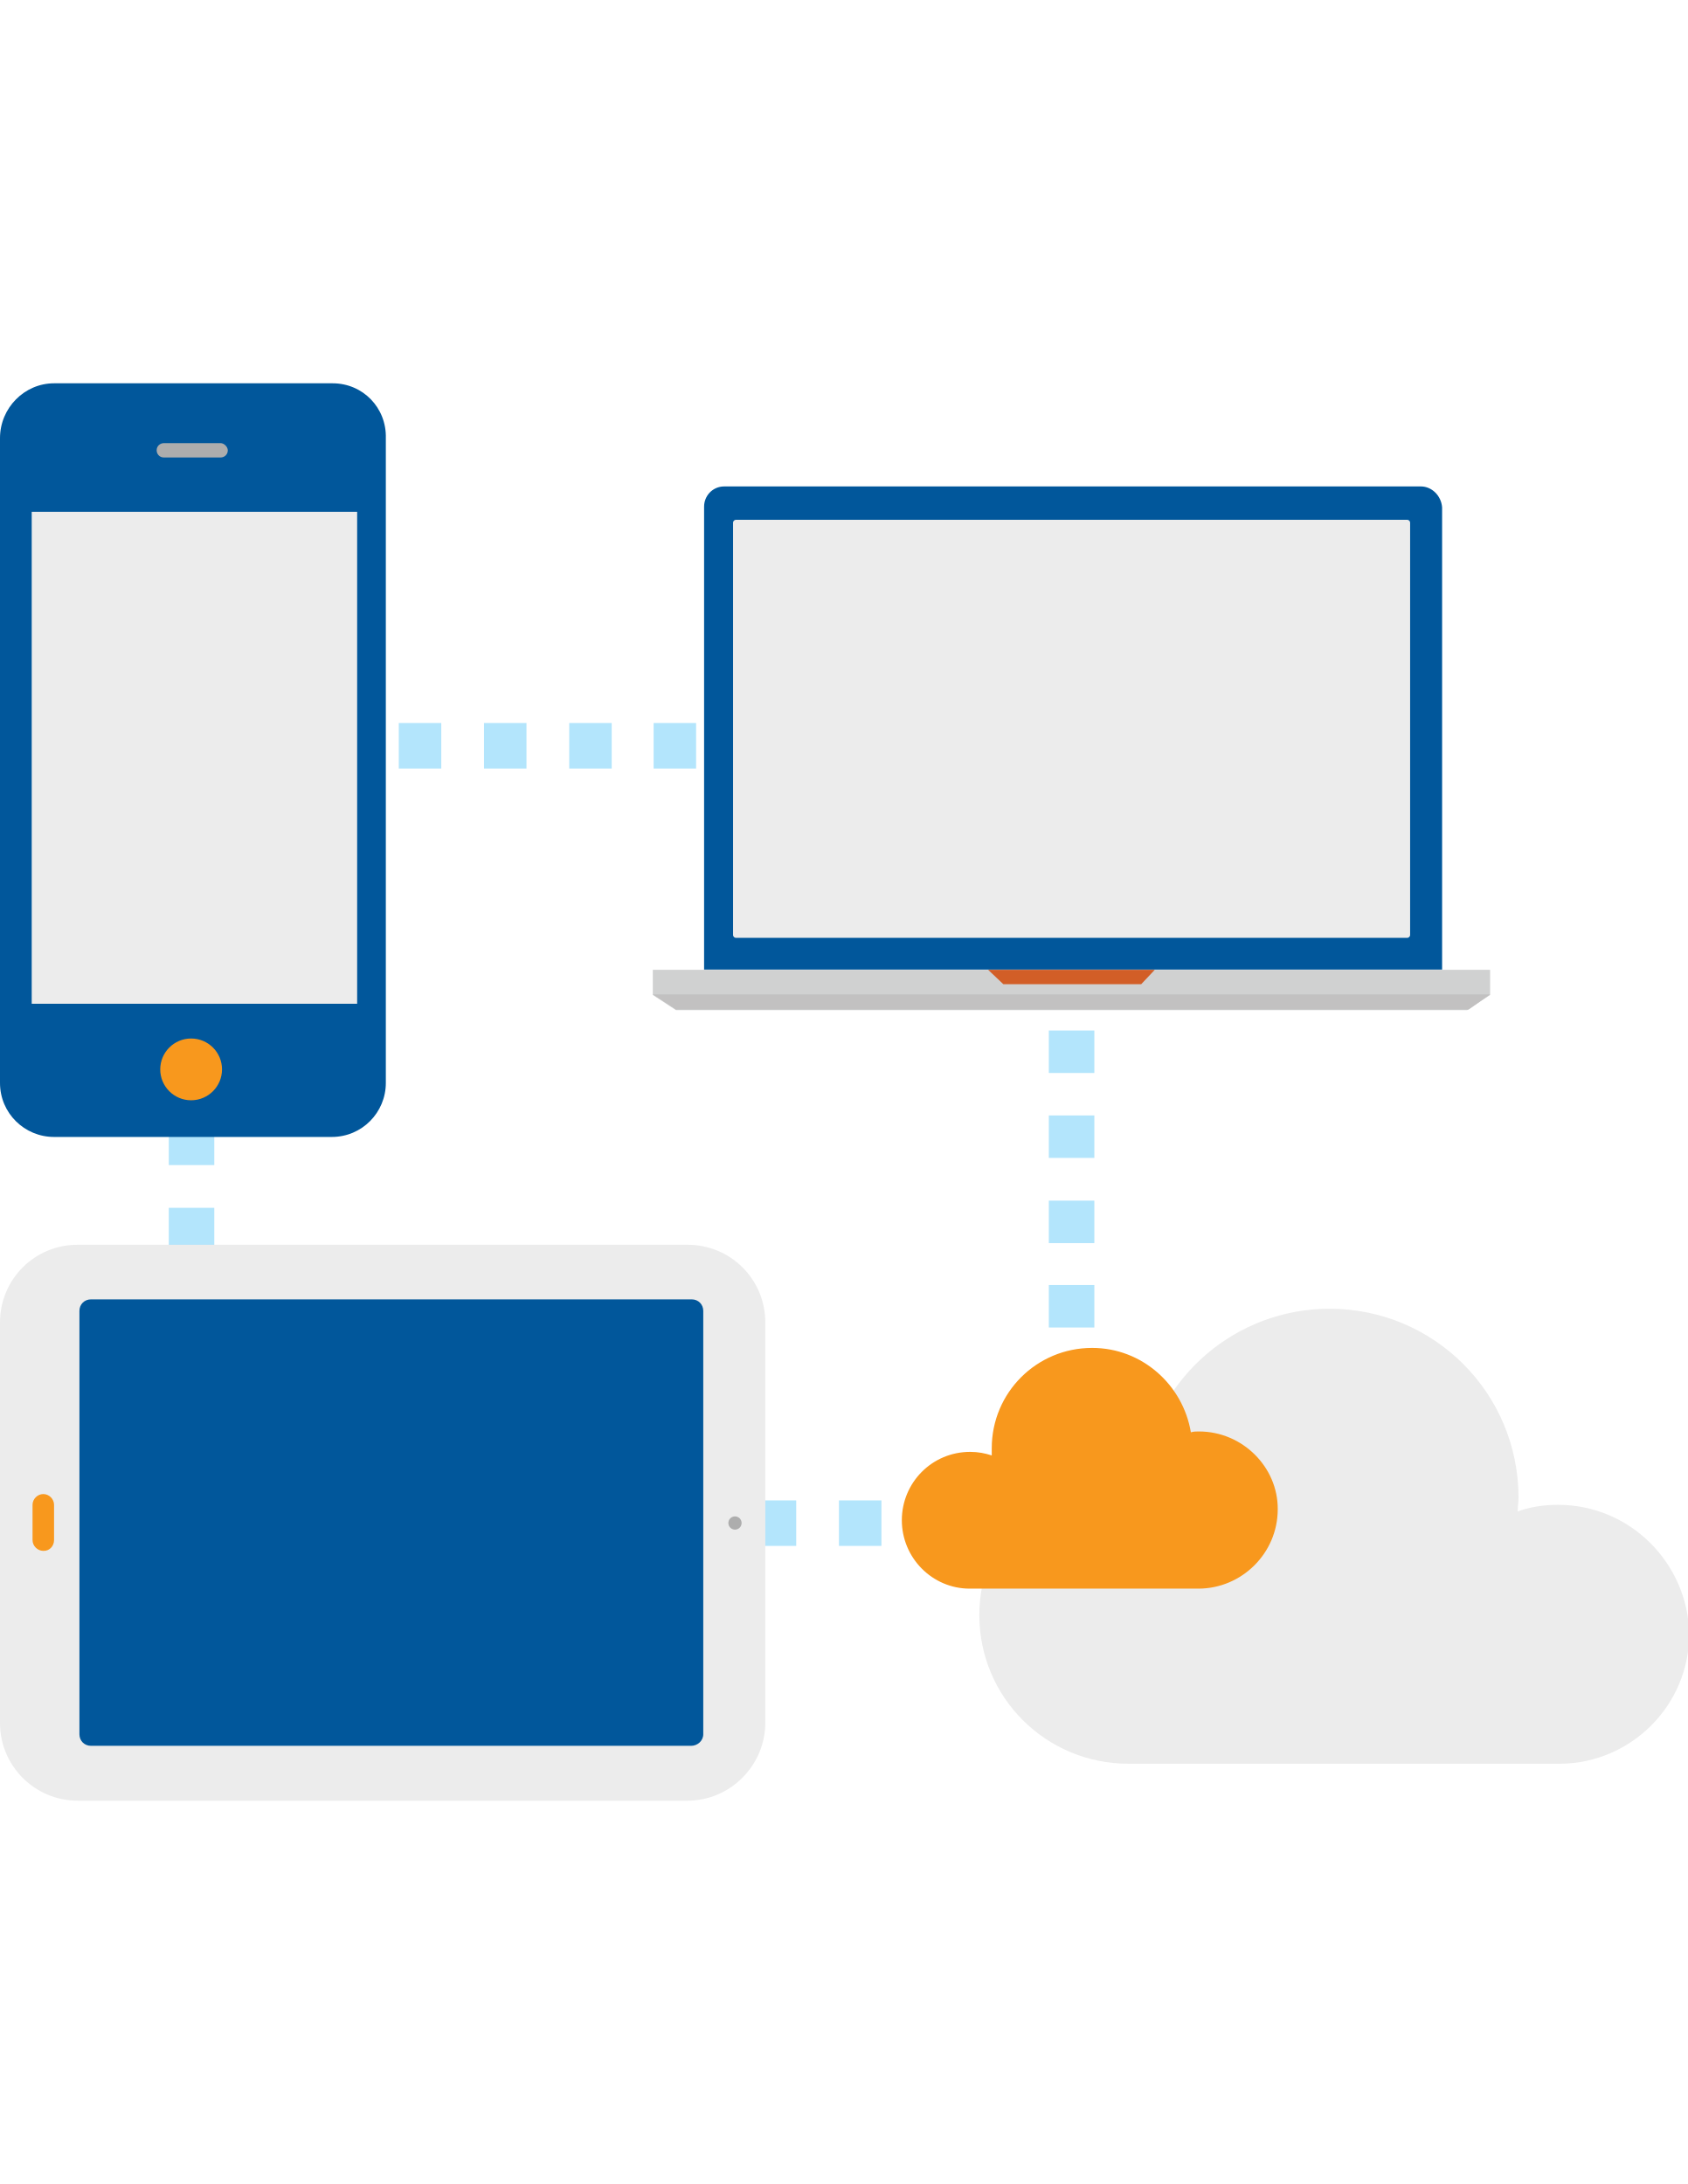
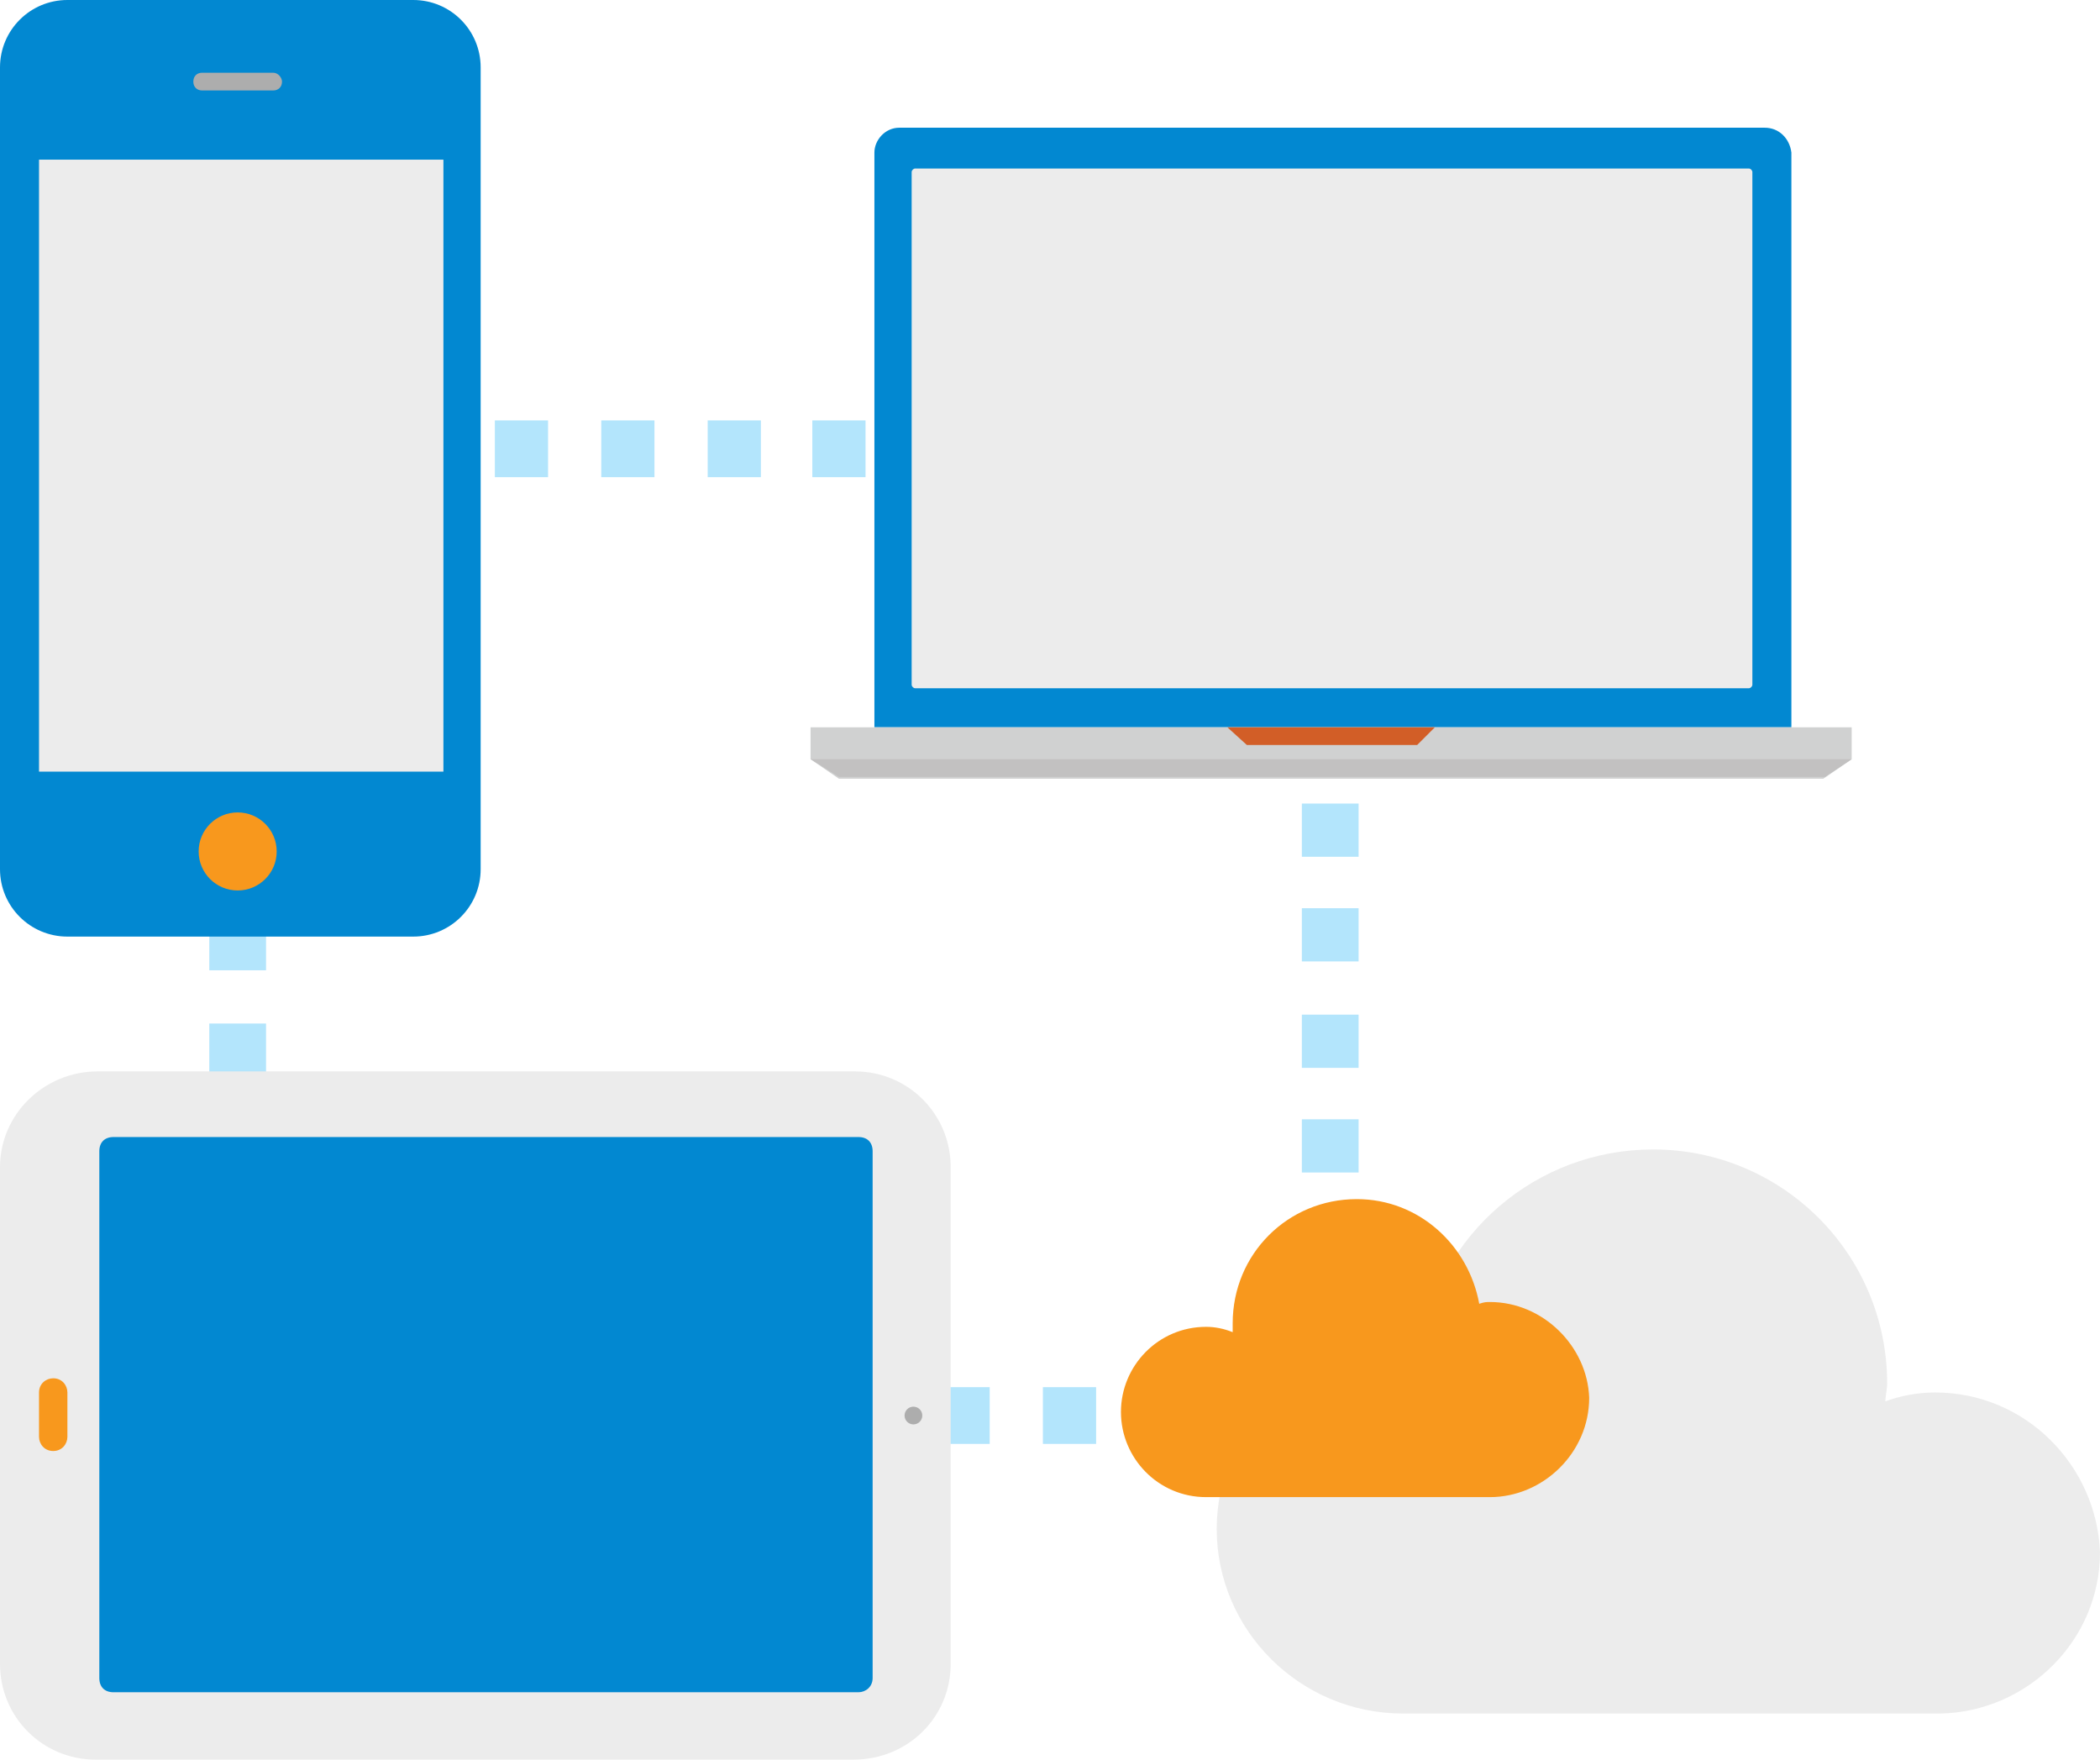
- <svg xmlns="http://www.w3.org/2000/svg" version="1.1" id="Layer_1" x="0px" y="0px" viewBox="0 0 612 792" enable-background="new 0 0 612 792" xml:space="preserve">
+ <svg xmlns="http://www.w3.org/2000/svg" version="1.1" id="Layer_1" x="0px" y="0px" viewBox="71.4 26.9 118.4 99.2" enable-background="new 71.4 26.9 118.4 99.2" xml:space="preserve">
  <g>
-     <path fill="#B3E5FC" d="M77.7,484H61.2v-15.4h16.5V484z M77.7,453.4H61.2V438h16.5V453.4z M77.7,422.5H61.2v-15.4h16.5V422.5z    M77.7,391.7H61.2v-15.4h16.5V391.7z" />
+     <path fill="#B3E5FC" d="M86.4,93.5h-3.2v-3h3.2V93.5z M86.4,87.6h-3.2v-3h3.2V87.6z M86.4,81.6h-3.2v-3h3.2V81.6z M86.4,75.7h-3.2   v-3h3.2V75.7z" />
  </g>
  <g>
-     <path fill="#B3E5FC" d="M211.8,560.6v-16.5h15.4v16.5H211.8z M242.4,560.6v-16.5h15.4v16.5H242.4z M273.3,560.6v-16.5h15.4v16.5   H273.3z M304.2,560.6v-16.5h15.4v16.5H304.2z" />
+     <path fill="#B3E5FC" d="M112.3,108.3v-3.2h3v3.2H112.3z M118.2,108.3v-3.2h3v3.2H118.2z M124.2,108.3v-3.2h3v3.2H124.2z    M130.2,108.3v-3.2h3v3.2H130.2z" />
  </g>
  <g>
-     <path fill="#B3E5FC" d="M396.8,481.4h-16.5V466h16.5V481.4z M396.8,450.8h-16.5v-15.4h16.5V450.8z M396.8,419.9h-16.5v-15.4h16.5   V419.9z M396.8,389.1h-16.5v-15.4h16.5V389.1z" />
+     <path fill="#B3E5FC" d="M148,93h-3.2v-3h3.2V93z M148,87.1h-3.2v-3h3.2V87.1z M148,81.1h-3.2v-3h3.2V81.1z M148,75.2h-3.2v-3h3.2   V75.2z" />
  </g>
  <g>
-     <path fill="#B3E5FC" d="M144.6,278.7v-16.5H160v16.5H144.6z M175.5,278.7v-16.5h15.4v16.5H175.5z M206.4,278.7v-16.5h15.4v16.5   H206.4z M237,278.7v-16.5h15.4v16.5H237z" />
+     <path fill="#B3E5FC" d="M99.3,53.8v-3.2h3v3.2H99.3z M105.3,53.8v-3.2h3v3.2H105.3z M111.3,53.8v-3.2h3v3.2H111.3z M117.2,53.8   v-3.2h3v3.2H117.2z" />
  </g>
  <g>
    <g id="Shape_223_4_">
      <g>
-         <path fill="#ECECEC" d="M277.5,624.7V479.6c0-15.7-12.6-28.2-28.2-28.2h-221C12.6,451.3,0,463.9,0,479.6v145.2     C0,640.4,12.6,653,28.2,653h221C264.9,653,277.5,640.1,277.5,624.7z" />
+         <path fill="#ECECEC" d="M125,120.7v-28c0-3-2.4-5.4-5.4-5.4H76.9c-3,0-5.5,2.4-5.5,5.4v28c0,3,2.4,5.4,5.4,5.4h42.7     C122.6,126.1,125,123.7,125,120.7z" />
      </g>
    </g>
    <g id="Shape_224_2_">
      <g>
-         <path fill="#01579B" d="M255,628.9V475.4c0-2.4-1.8-4.2-4.2-4.2H33c-2.4,0-4.2,1.8-4.2,4.2v153.5c0,2.4,1.8,4.2,4.2,4.2h217.6     C252.9,633.1,255,631.3,255,628.9z" />
+         <path fill="#0288D1" d="M120.6,121.5V91.8c0-0.5-0.3-0.8-0.8-0.8h-42c-0.5,0-0.8,0.3-0.8,0.8v29.7c0,0.5,0.3,0.8,0.8,0.8h42     C120.2,122.3,120.6,122,120.6,121.5z" />
      </g>
    </g>
    <g id="Shape_225_2_">
      <g>
-         <path fill="#F8981D" d="M19.6,558.5v-12.8c0-2.1-1.8-3.9-3.9-3.9s-3.9,1.8-3.9,3.9v12.8c0,2.1,1.8,3.9,3.9,3.9     C18,562.5,19.6,560.6,19.6,558.5z" />
+         <path fill="#F8981D" d="M75.2,107.9v-2.5c0-0.4-0.3-0.8-0.8-0.8c-0.4,0-0.8,0.3-0.8,0.8v2.5c0,0.4,0.3,0.8,0.8,0.8     C74.9,108.7,75.2,108.3,75.2,107.9z" />
      </g>
    </g>
    <g id="Shape_226_2_">
      <g>
-         <circle fill="#ADADAD" cx="266.5" cy="552.3" r="2.4" />
+         <circle fill="#ADADAD" cx="122.9" cy="106.7" r="0.5" />
      </g>
    </g>
  </g>
  <g>
    <g id="Shape_15_2_">
      <g>
-         <path fill="#01579B" d="M120.6,139h-101C8.9,139,0,147.9,0,158.9v233.8c0,11,8.9,19.6,19.6,19.6h100.7c11,0,19.6-8.9,19.6-19.6     V158.9C140.2,147.9,131.6,139,120.6,139z" />
+         <path fill="#0288D1" d="M94.7,26.9H75.2c-2.1,0-3.8,1.7-3.8,3.8v45.2c0,2.1,1.7,3.8,3.8,3.8h19.5c2.1,0,3.8-1.7,3.8-3.8V30.7     C98.5,28.6,96.8,26.9,94.7,26.9z" />
      </g>
    </g>
    <g id="Shape_21_3_">
      <g>
-         <rect x="11.5" y="185.6" fill="#ECECEC" width="118" height="178.4" />
+         <rect x="73.6" y="35.9" fill="#ECECEC" width="22.8" height="34.5" />
      </g>
    </g>
    <g id="Shape_18_3_">
      <g>
-         <path fill="#ADADAD" d="M80,160.7H59.4c-1.3,0-2.6,1-2.6,2.6c0,1.3,1,2.6,2.6,2.6H80c1.3,0,2.6-1,2.6-2.6     C82.6,162.1,81.3,160.7,80,160.7z" />
+         <path fill="#ADADAD" d="M86.8,31h-4c-0.3,0-0.5,0.2-0.5,0.5s0.2,0.5,0.5,0.5h4c0.3,0,0.5-0.2,0.5-0.5C87.3,31.3,87.1,31,86.8,31z     " />
      </g>
    </g>
    <g id="Shape_22_3_">
      <g>
-         <circle fill="#F8981D" cx="69.3" cy="387.8" r="11.2" />
+         <circle fill="#F8981D" cx="84.8" cy="74.9" r="2.2" />
      </g>
    </g>
  </g>
  <g>
    <g id="Shape_30">
      <g>
-         <path fill="#01579B" d="M515.2,176.4H262.6c-4.2,0-7.3,3.4-7.3,7.3v167.9h267.6V184C522.6,179.8,519.2,176.4,515.2,176.4z" />
+         <path fill="#0288D1" d="M170.9,34.1h-48.8c-0.8,0-1.4,0.7-1.4,1.4v32.4h51.7V35.5C172.3,34.7,171.7,34.1,170.9,34.1z" />
      </g>
    </g>
    <g id="Shape_31">
      <g>
-         <path fill="#ECECEC" d="M510.3,188.5H266.8c-0.5,0-1,0.5-1,1v149.6c0,0.5,0.5,1,1,1h243.5c0.5,0,1-0.5,1-1V189.5     C511.3,189,510.8,188.5,510.3,188.5z" />
+         <path fill="#ECECEC" d="M170,36.4h-47c-0.1,0-0.2,0.1-0.2,0.2v28.9c0,0.1,0.1,0.2,0.2,0.2h47c0.1,0,0.2-0.1,0.2-0.2V36.6     C170.2,36.5,170.1,36.4,170,36.4z" />
      </g>
    </g>
    <g id="Shape_32">
      <g>
-         <polygon fill="#D0D1D1" points="236.7,351.7 236.7,360.8 245.1,366.3 532,366.3 540.3,360.8 540.3,351.7    " />
+         <polygon fill="#D0D1D1" points="117.1,67.9 117.1,69.7 118.7,70.8 174.2,70.8 175.8,69.7 175.8,67.9    " />
      </g>
    </g>
    <g id="Shape_157">
      <g>
-         <polygon fill="#C2C1C1" points="236.7,360.6 245.1,366.1 532.5,366.1 540.3,360.6    " />
+         <polygon fill="#C2C1C1" points="117.1,69.7 118.7,70.7 174.3,70.7 175.8,69.7    " />
      </g>
    </g>
    <g id="Shape_33">
      <g>
-         <polygon fill="#D25E27" points="358.3,351.7 363.8,356.9 413.8,356.9 418.7,351.7    " />
+         <polygon fill="#D25E27" points="140.6,67.9 141.7,68.9 151.3,68.9 152.3,67.9    " />
      </g>
    </g>
  </g>
  <g>
-     <path fill="#ECECEC" d="M564.9,545.7c-5.2,0-10.2,0.8-14.6,2.4c0-1.6,0.3-3.4,0.3-5c0-37.9-30.6-68.5-68.5-68.5   c-34,0-62.5,24.8-67.7,57.5c-1.8-0.3-3.4-0.3-5.2-0.3c-29.8,0-54.1,24.1-54.1,53.9c0,29.8,24.1,53.9,54.1,53.9c0.8,0,1.6,0,2.1,0   l0,0h154.6l0,0c25.6-0.3,46.6-21.2,46.6-47.1C612,566.9,591.1,545.7,564.9,545.7" />
-     <path fill="#F8981D" d="M434.7,519.1c-1,0-1.8,0-2.9,0.3c-2.9-17.3-17.8-30.6-35.8-30.6c-20.1,0-36.4,16.2-36.4,36.4   c0,0.8,0,1.8,0,2.6c-2.4-0.8-5-1.3-7.8-1.3c-13.9,0-24.8,11.2-24.8,24.8s11,24.8,24.6,24.8l0,0h81.9l0,0c0.3,0,0.8,0,1,0   c15.7,0,28.8-12.8,28.8-28.8C463.4,532.1,450.6,519.1,434.7,519.1" />
+     <path fill="#ECECEC" d="M180.5,105.4c-1,0-2,0.2-2.8,0.5c0-0.3,0.1-0.7,0.1-1c0-7.3-5.9-13.2-13.2-13.2c-6.6,0-12.1,4.8-13.1,11.1   c-0.3-0.1-0.7-0.1-1-0.1c-5.8,0-10.5,4.7-10.5,10.4s4.7,10.4,10.5,10.4c0.2,0,0.3,0,0.4,0l0,0h29.9l0,0c4.9-0.1,9-4.1,9-9.1   C189.6,109.5,185.6,105.4,180.5,105.4" />
+     <path fill="#F8981D" d="M155.4,100.3c-0.2,0-0.3,0-0.6,0.1c-0.6-3.3-3.4-5.9-6.9-5.9c-3.9,0-7,3.1-7,7c0,0.2,0,0.3,0,0.5   c-0.5-0.2-1-0.3-1.5-0.3c-2.7,0-4.8,2.2-4.8,4.8c0,2.6,2.1,4.8,4.8,4.8l0,0h15.8l0,0c0.1,0,0.2,0,0.2,0c3,0,5.6-2.5,5.6-5.6   C160.9,102.8,158.4,100.3,155.4,100.3" />
  </g>
</svg>
